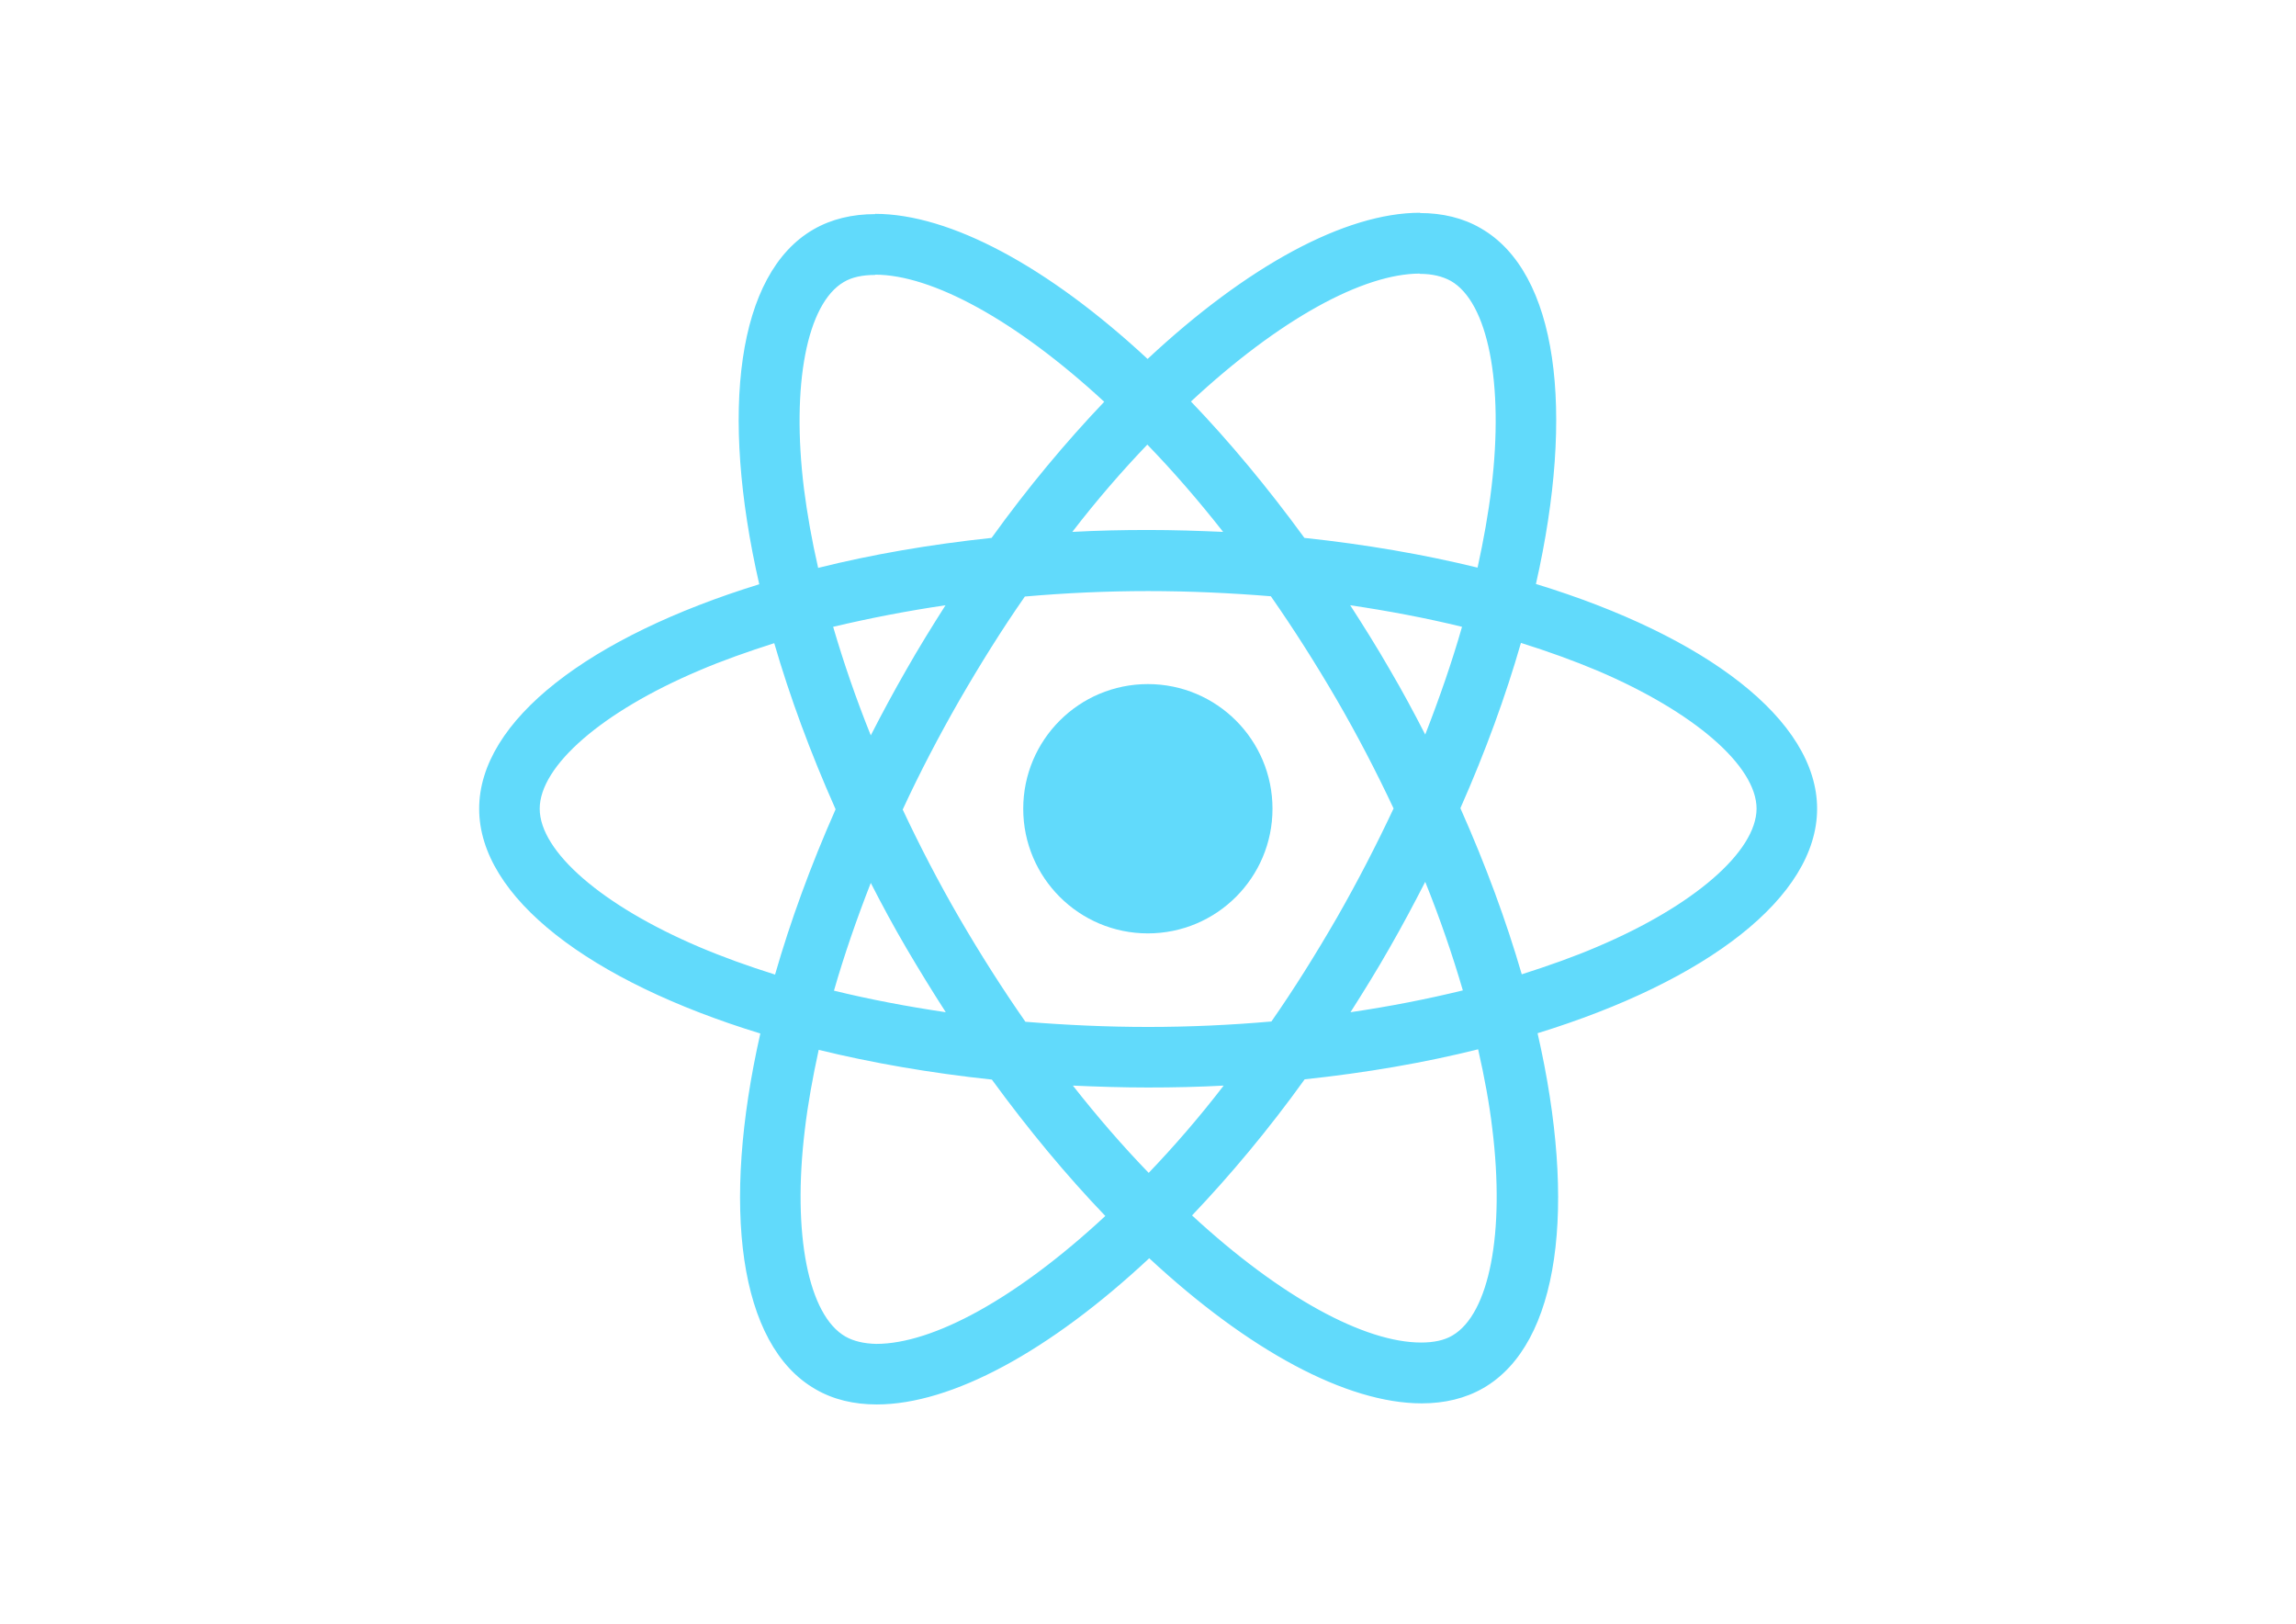
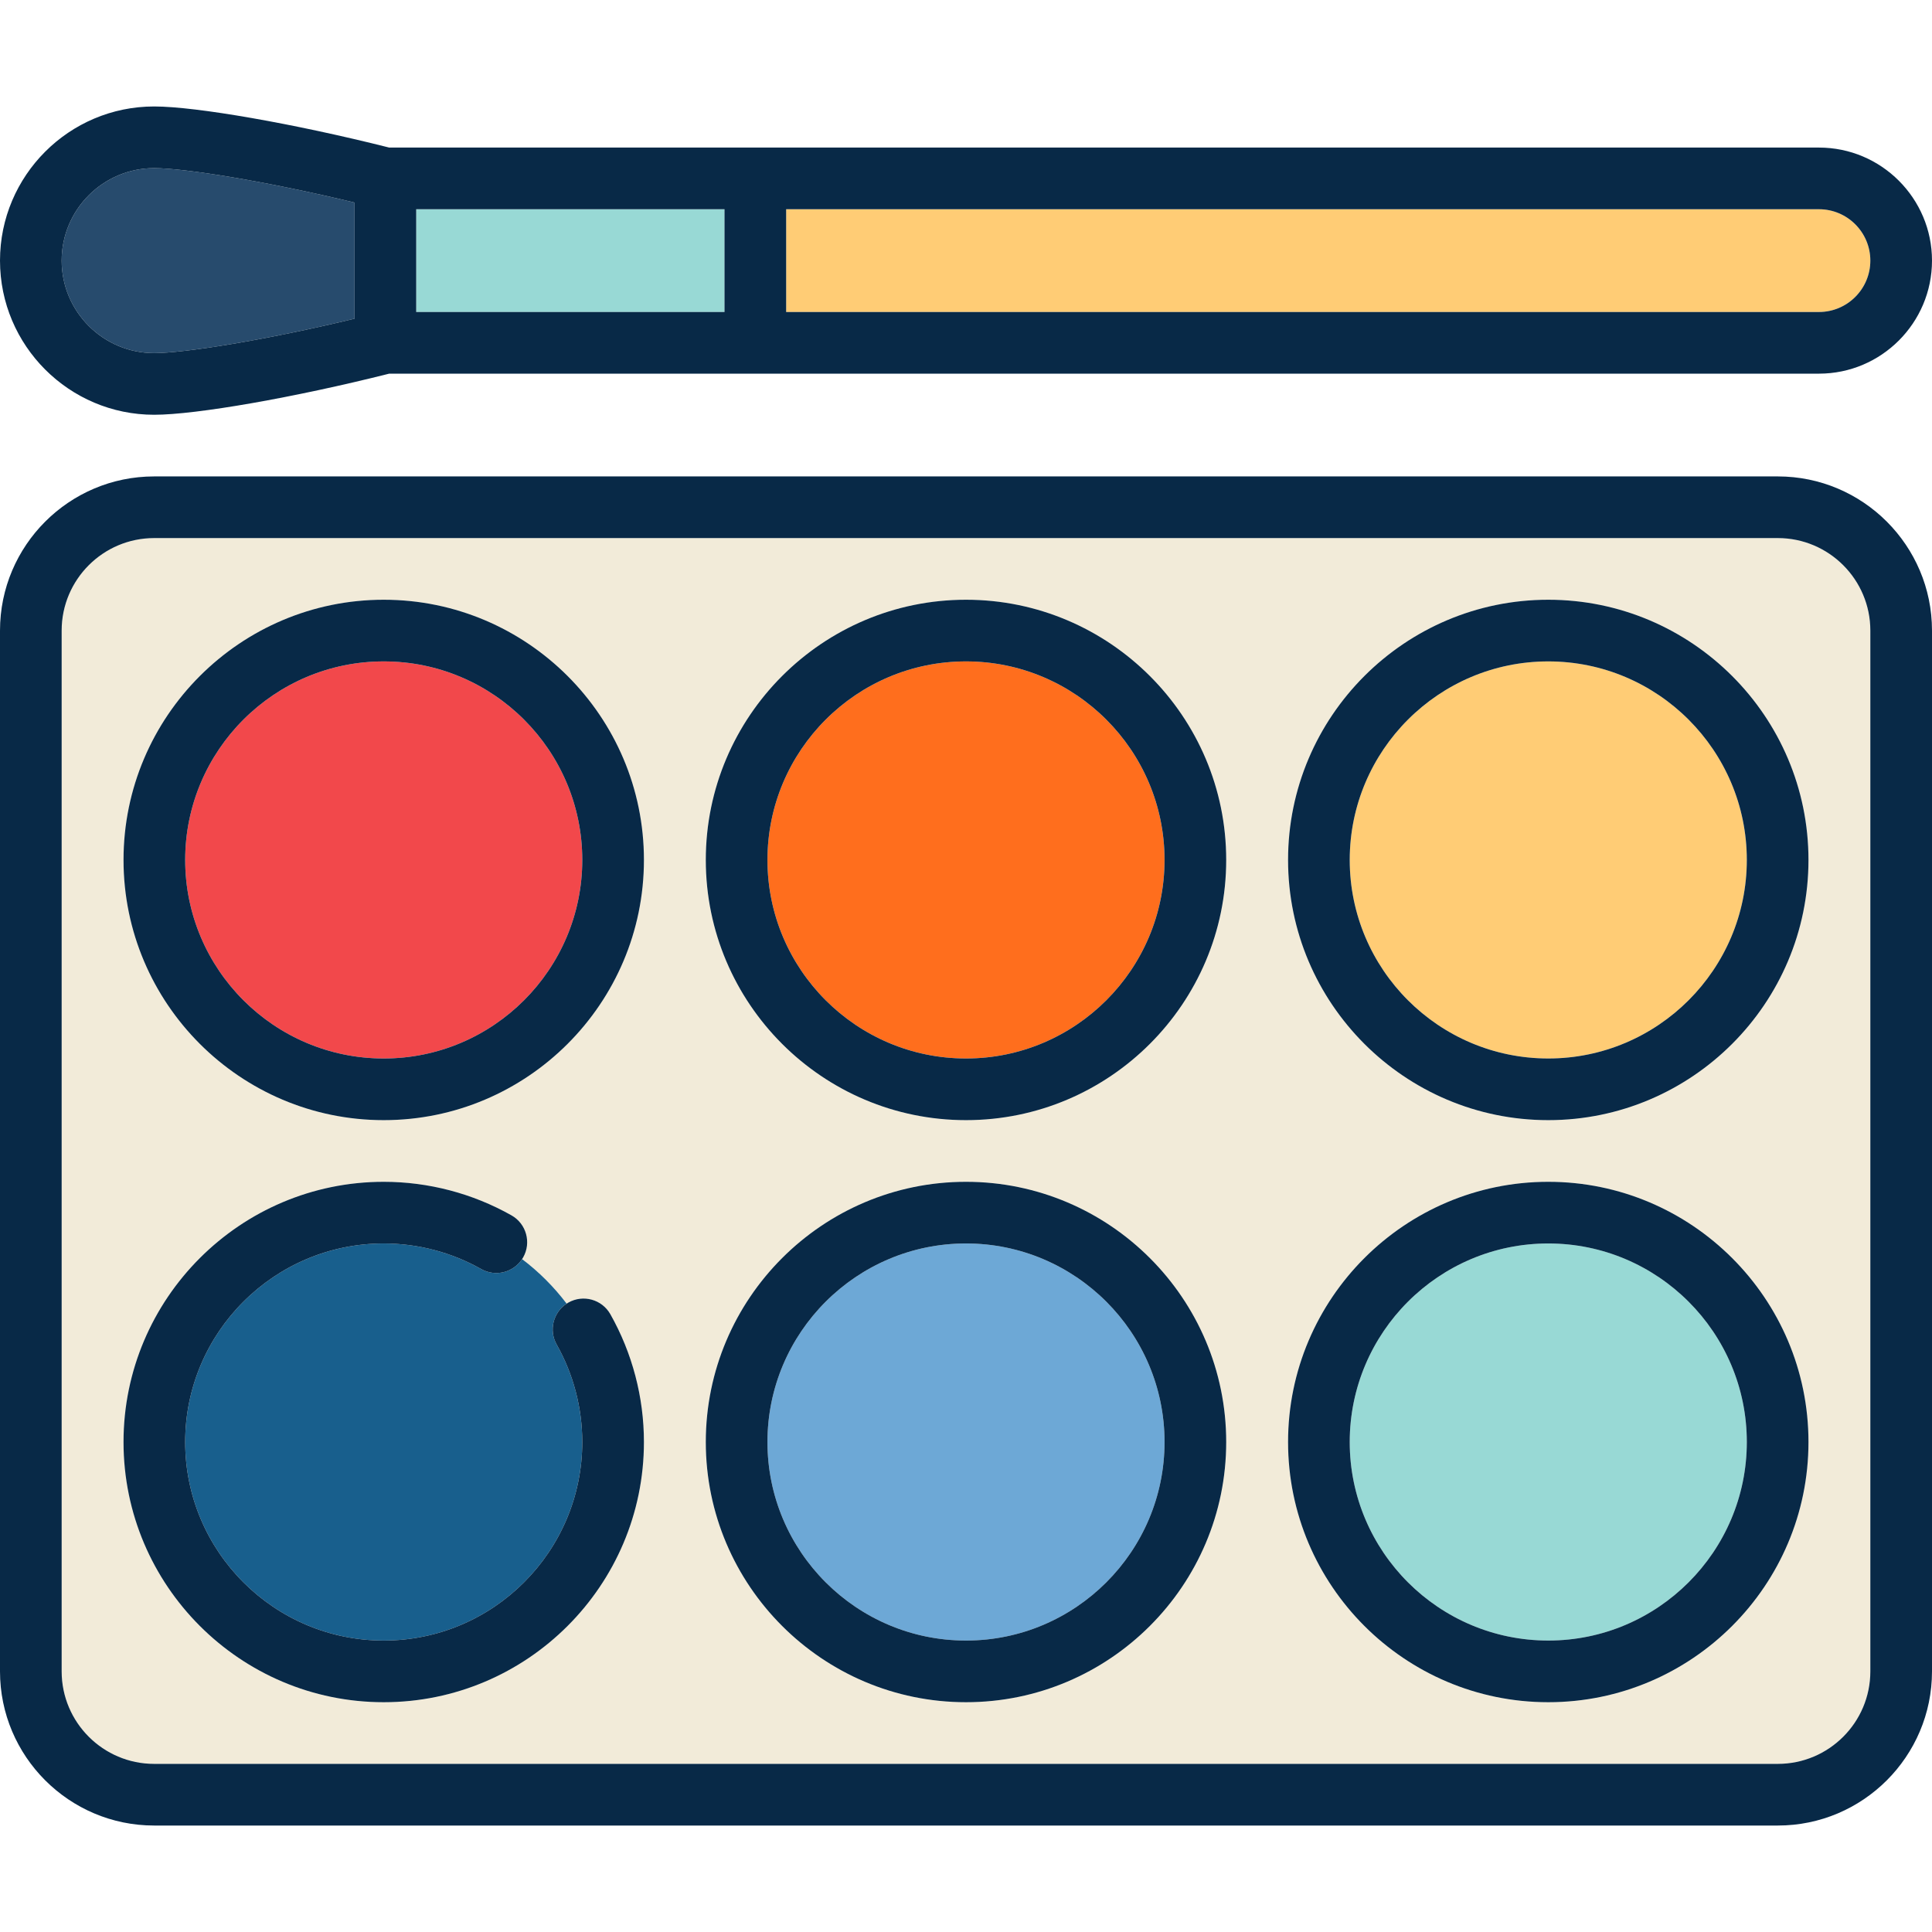
- <svg xmlns="http://www.w3.org/2000/svg" viewBox="0 0 841.9 595.3">
-   <g fill="#61DAFB">
-     <path d="M666.3 296.5c0-32.5-40.7-63.3-103.1-82.4 14.4-63.6 8-114.2-20.2-130.4-6.5-3.8-14.1-5.6-22.4-5.6v22.3c4.6 0 8.3.9 11.4 2.6 13.6 7.8 19.5 37.5 14.9 75.7-1.1 9.4-2.9 19.3-5.1 29.4-19.6-4.8-41-8.5-63.5-10.9-13.5-18.5-27.5-35.3-41.6-50 32.6-30.3 63.2-46.9 84-46.9V78c-27.5 0-63.5 19.6-99.9 53.6-36.4-33.8-72.4-53.2-99.9-53.2v22.3c20.7 0 51.4 16.5 84 46.6-14 14.7-28 31.4-41.3 49.9-22.6 2.4-44 6.1-63.6 11-2.3-10-4-19.7-5.2-29-4.7-38.2 1.1-67.9 14.6-75.8 3-1.8 6.9-2.6 11.5-2.6V78.5c-8.4 0-16 1.8-22.6 5.6-28.1 16.2-34.4 66.7-19.9 130.1-62.2 19.2-102.7 49.9-102.7 82.3 0 32.5 40.7 63.3 103.1 82.4-14.4 63.6-8 114.2 20.2 130.4 6.5 3.8 14.1 5.6 22.5 5.6 27.5 0 63.5-19.6 99.9-53.6 36.4 33.8 72.4 53.2 99.9 53.2 8.4 0 16-1.8 22.6-5.6 28.1-16.2 34.4-66.7 19.9-130.1 62-19.1 102.5-49.9 102.5-82.3zm-130.2-66.7c-3.7 12.9-8.3 26.2-13.5 39.5-4.1-8-8.4-16-13.1-24-4.6-8-9.5-15.8-14.4-23.4 14.2 2.1 27.9 4.7 41 7.9zm-45.8 106.5c-7.8 13.5-15.8 26.3-24.1 38.2-14.9 1.3-30 2-45.2 2-15.1 0-30.2-.7-45-1.9-8.3-11.9-16.4-24.6-24.2-38-7.6-13.1-14.5-26.4-20.8-39.8 6.2-13.4 13.2-26.8 20.7-39.9 7.8-13.5 15.8-26.3 24.1-38.2 14.9-1.3 30-2 45.2-2 15.1 0 30.2.7 45 1.9 8.3 11.9 16.4 24.6 24.2 38 7.6 13.1 14.5 26.4 20.8 39.8-6.3 13.4-13.2 26.8-20.7 39.9zm32.3-13c5.4 13.4 10 26.8 13.8 39.8-13.1 3.2-26.9 5.9-41.2 8 4.9-7.7 9.8-15.6 14.4-23.7 4.6-8 8.9-16.1 13-24.1zM421.2 430c-9.3-9.6-18.6-20.3-27.8-32 9 .4 18.2.7 27.5.7 9.4 0 18.7-.2 27.8-.7-9 11.7-18.3 22.4-27.5 32zm-74.4-58.9c-14.2-2.1-27.9-4.7-41-7.9 3.7-12.9 8.3-26.2 13.5-39.5 4.1 8 8.4 16 13.1 24 4.7 8 9.5 15.8 14.4 23.4zM420.7 163c9.3 9.6 18.6 20.3 27.8 32-9-.4-18.2-.7-27.5-.7-9.4 0-18.7.2-27.8.7 9-11.7 18.3-22.4 27.5-32zm-74 58.9c-4.9 7.7-9.8 15.6-14.4 23.7-4.6 8-8.9 16-13 24-5.4-13.4-10-26.8-13.8-39.8 13.1-3.1 26.9-5.8 41.2-7.9zm-90.5 125.2c-35.4-15.1-58.3-34.9-58.3-50.6 0-15.7 22.9-35.6 58.3-50.6 8.6-3.7 18-7 27.7-10.1 5.7 19.6 13.2 40 22.5 60.9-9.2 20.8-16.6 41.1-22.2 60.6-9.9-3.1-19.3-6.5-28-10.2zM310 490c-13.6-7.8-19.5-37.5-14.9-75.7 1.1-9.4 2.9-19.3 5.1-29.4 19.6 4.8 41 8.5 63.5 10.9 13.5 18.5 27.5 35.3 41.6 50-32.6 30.3-63.2 46.9-84 46.9-4.5-.1-8.3-1-11.3-2.7zm237.2-76.2c4.7 38.2-1.1 67.9-14.6 75.8-3 1.8-6.9 2.6-11.5 2.6-20.7 0-51.4-16.5-84-46.6 14-14.7 28-31.4 41.3-49.9 22.6-2.4 44-6.1 63.6-11 2.3 10.1 4.1 19.8 5.2 29.1zm38.5-66.7c-8.6 3.7-18 7-27.7 10.1-5.7-19.6-13.2-40-22.5-60.9 9.2-20.8 16.6-41.1 22.2-60.6 9.9 3.1 19.3 6.5 28.1 10.2 35.4 15.1 58.3 34.9 58.3 50.6-.1 15.7-23 35.6-58.4 50.6zM320.8 78.4z" />
-     <circle cx="420.9" cy="296.5" r="45.7" />
-     <path d="M520.5 78.1z" />
+ <svg xmlns="http://www.w3.org/2000/svg" version="1.1" id="Capa_1" x="0px" y="0px" viewBox="0 0 470 470" style="enable-background:new 0 0 470 470;" xml:space="preserve">
+   <g>
+     <path style="fill:#FFCC75;" d="M191.25,50.9v25H442.5c6.893,0,12.5-5.607,12.5-12.5s-5.607-12.5-12.5-12.5H191.25z" />
+     <rect x="101.25" y="50.9" style="fill:#98D9D5;" width="75" height="25" />
+     <path style="fill:#274B6D;" d="M37.5,85.9c7.218,0,26.876-3.103,48.75-8.372V49.272C64.376,44.003,44.718,40.9,37.5,40.9   C25.094,40.9,15,50.994,15,63.4S25.094,85.9,37.5,85.9z" />
+     <path style="fill:#082947;" d="M37.5,100.9c10.188,0,34.121-4.191,57.184-10H442.5c15.163,0,27.5-12.337,27.5-27.5   s-12.337-27.5-27.5-27.5H94.684c-23.063-5.809-46.995-10-57.184-10C16.822,25.9,0,42.723,0,63.4S16.822,100.9,37.5,100.9z    M37.5,40.9c7.218,0,26.876,3.103,48.75,8.372v28.256C64.376,82.797,44.718,85.9,37.5,85.9C25.094,85.9,15,75.807,15,63.4   S25.094,40.9,37.5,40.9z M455,63.4c0,6.893-5.607,12.5-12.5,12.5H191.25v-25H442.5C449.393,50.9,455,56.508,455,63.4z M176.25,50.9   v25h-75v-25H176.25z" />
+     <path style="fill:#F2EBD9;" d="M432.5,130.9h-395c-12.406,0-22.5,10.094-22.5,22.5V406.6c0,12.406,10.094,22.5,22.5,22.5h395   c12.406,0,22.5-10.094,22.5-22.5V153.4C455,140.994,444.906,130.9,432.5,130.9z M93.35,414.1c-34.903,0-63.3-28.396-63.3-63.3   s28.396-63.3,63.3-63.3c10.881,0,21.629,2.822,31.083,8.162c3.606,2.037,4.879,6.612,2.842,10.219   c-0.082,0.146-0.175,0.28-0.265,0.418c4.092,3.1,7.741,6.75,10.841,10.841c0.138-0.09,0.273-0.183,0.418-0.265   c3.607-2.036,8.183-0.765,10.219,2.842c5.341,9.454,8.163,20.203,8.163,31.083C156.65,385.703,128.254,414.1,93.35,414.1z    M93.35,272.5c-34.903,0-63.3-28.396-63.3-63.3s28.396-63.3,63.3-63.3c34.904,0,63.301,28.396,63.301,63.3   S128.254,272.5,93.35,272.5z M235,414.1c-34.903,0-63.3-28.396-63.3-63.3s28.396-63.3,63.3-63.3s63.3,28.396,63.3,63.3   S269.903,414.1,235,414.1z M235,272.5c-34.903,0-63.3-28.396-63.3-63.3s28.396-63.3,63.3-63.3s63.3,28.396,63.3,63.3   S269.903,272.5,235,272.5z M376.65,414.1c-34.904,0-63.301-28.396-63.301-63.3s28.396-63.3,63.301-63.3   c34.903,0,63.3,28.396,63.3,63.3S411.554,414.1,376.65,414.1z M376.65,272.5c-34.904,0-63.301-28.396-63.301-63.3   s28.396-63.3,63.301-63.3c34.903,0,63.3,28.396,63.3,63.3S411.554,272.5,376.65,272.5z" />
+     <path style="fill:#F2484B;" d="M93.35,160.9c-26.633,0-48.3,21.667-48.3,48.3s21.667,48.3,48.3,48.3s48.301-21.667,48.301-48.3   S119.982,160.9,93.35,160.9z" />
+     <path style="fill:#FF6E1D;" d="M235,160.9c-26.633,0-48.3,21.667-48.3,48.3s21.667,48.3,48.3,48.3s48.3-21.667,48.3-48.3   S261.633,160.9,235,160.9z" />
+     <path style="fill:#FFCC75;" d="M376.65,160.9c-26.633,0-48.301,21.667-48.301,48.3s21.668,48.3,48.301,48.3s48.3-21.667,48.3-48.3   S403.283,160.9,376.65,160.9z" />
+     <path style="fill:#185F8D;" d="M127.009,306.3c-2.146,3.279-6.491,4.378-9.953,2.423c-7.208-4.071-15.405-6.223-23.706-6.223   c-26.633,0-48.3,21.667-48.3,48.3s21.667,48.3,48.3,48.3s48.301-21.667,48.301-48.3c0-8.301-2.152-16.498-6.224-23.706   c-1.955-3.461-0.856-7.807,2.423-9.953C134.75,313.049,131.1,309.399,127.009,306.3z" />
+     <path style="fill:#6DA8D6;" d="M235,302.5c-26.633,0-48.3,21.667-48.3,48.3s21.667,48.3,48.3,48.3s48.3-21.667,48.3-48.3   S261.633,302.5,235,302.5z" />
+     <path style="fill:#98D9D5;" d="M376.65,302.5c-26.633,0-48.301,21.667-48.301,48.3s21.668,48.3,48.301,48.3s48.3-21.667,48.3-48.3   S403.283,302.5,376.65,302.5z" />
+     <path style="fill:#082947;" d="M432.5,115.9h-395C16.822,115.9,0,132.723,0,153.4V406.6c0,20.678,16.822,37.5,37.5,37.5h395   c20.678,0,37.5-16.822,37.5-37.5V153.4C470,132.723,453.178,115.9,432.5,115.9z M455,406.6c0,12.406-10.094,22.5-22.5,22.5h-395   c-12.406,0-22.5-10.094-22.5-22.5V153.4c0-12.406,10.094-22.5,22.5-22.5h395c12.406,0,22.5,10.094,22.5,22.5V406.6z" />
+     <path style="fill:#082947;" d="M93.35,145.9c-34.903,0-63.3,28.396-63.3,63.3s28.396,63.3,63.3,63.3   c34.904,0,63.301-28.396,63.301-63.3S128.254,145.9,93.35,145.9z M93.35,257.5c-26.633,0-48.3-21.667-48.3-48.3   s21.667-48.3,48.3-48.3s48.301,21.667,48.301,48.3S119.982,257.5,93.35,257.5z" />
+     <path style="fill:#082947;" d="M235,145.9c-34.903,0-63.3,28.396-63.3,63.3s28.396,63.3,63.3,63.3s63.3-28.396,63.3-63.3   S269.903,145.9,235,145.9z M235,257.5c-26.633,0-48.3-21.667-48.3-48.3s21.667-48.3,48.3-48.3s48.3,21.667,48.3,48.3   S261.633,257.5,235,257.5z" />
+     <path style="fill:#082947;" d="M376.65,145.9c-34.904,0-63.301,28.396-63.301,63.3s28.396,63.3,63.301,63.3   c34.903,0,63.3-28.396,63.3-63.3S411.554,145.9,376.65,145.9z M376.65,257.5c-26.633,0-48.301-21.667-48.301-48.3   s21.668-48.3,48.301-48.3s48.3,21.667,48.3,48.3S403.283,257.5,376.65,257.5z" />
+     <path style="fill:#082947;" d="M235,287.5c-34.903,0-63.3,28.396-63.3,63.3s28.396,63.3,63.3,63.3s63.3-28.396,63.3-63.3   S269.903,287.5,235,287.5z M235,399.1c-26.633,0-48.3-21.667-48.3-48.3s21.667-48.3,48.3-48.3s48.3,21.667,48.3,48.3   S261.633,399.1,235,399.1z" />
+     <path style="fill:#082947;" d="M376.65,287.5c-34.904,0-63.301,28.396-63.301,63.3s28.396,63.3,63.301,63.3   c34.903,0,63.3-28.396,63.3-63.3S411.554,287.5,376.65,287.5z M376.65,399.1c-26.633,0-48.301-21.667-48.301-48.3   s21.668-48.3,48.301-48.3s48.3,21.667,48.3,48.3S403.283,399.1,376.65,399.1z" />
+     <path style="fill:#082947;" d="M138.269,316.875c-0.145,0.082-0.28,0.175-0.418,0.265c-3.28,2.147-4.379,6.493-2.424,9.954   c4.071,7.208,6.224,15.405,6.224,23.706c0,26.633-21.668,48.3-48.301,48.3s-48.3-21.667-48.3-48.3s21.667-48.3,48.3-48.3   c8.301,0,16.498,2.151,23.706,6.223c3.463,1.956,7.807,0.856,9.953-2.423c0.091-0.139,0.183-0.273,0.265-0.419   c2.037-3.606,0.765-8.182-2.842-10.219c-9.454-5.34-20.202-8.162-31.083-8.162c-34.903,0-63.3,28.396-63.3,63.3   s28.396,63.3,63.3,63.3c34.904,0,63.301-28.396,63.301-63.3c0-10.88-2.822-21.629-8.163-31.083   C146.451,316.11,141.876,314.839,138.269,316.875z" />
  </g>
+   <g>
+ </g>
+   <g>
+ </g>
+   <g>
+ </g>
+   <g>
+ </g>
+   <g>
+ </g>
+   <g>
+ </g>
+   <g>
+ </g>
+   <g>
+ </g>
+   <g>
+ </g>
+   <g>
+ </g>
+   <g>
+ </g>
+   <g>
+ </g>
+   <g>
+ </g>
+   <g>
+ </g>
+   <g>
+ </g>
</svg>
